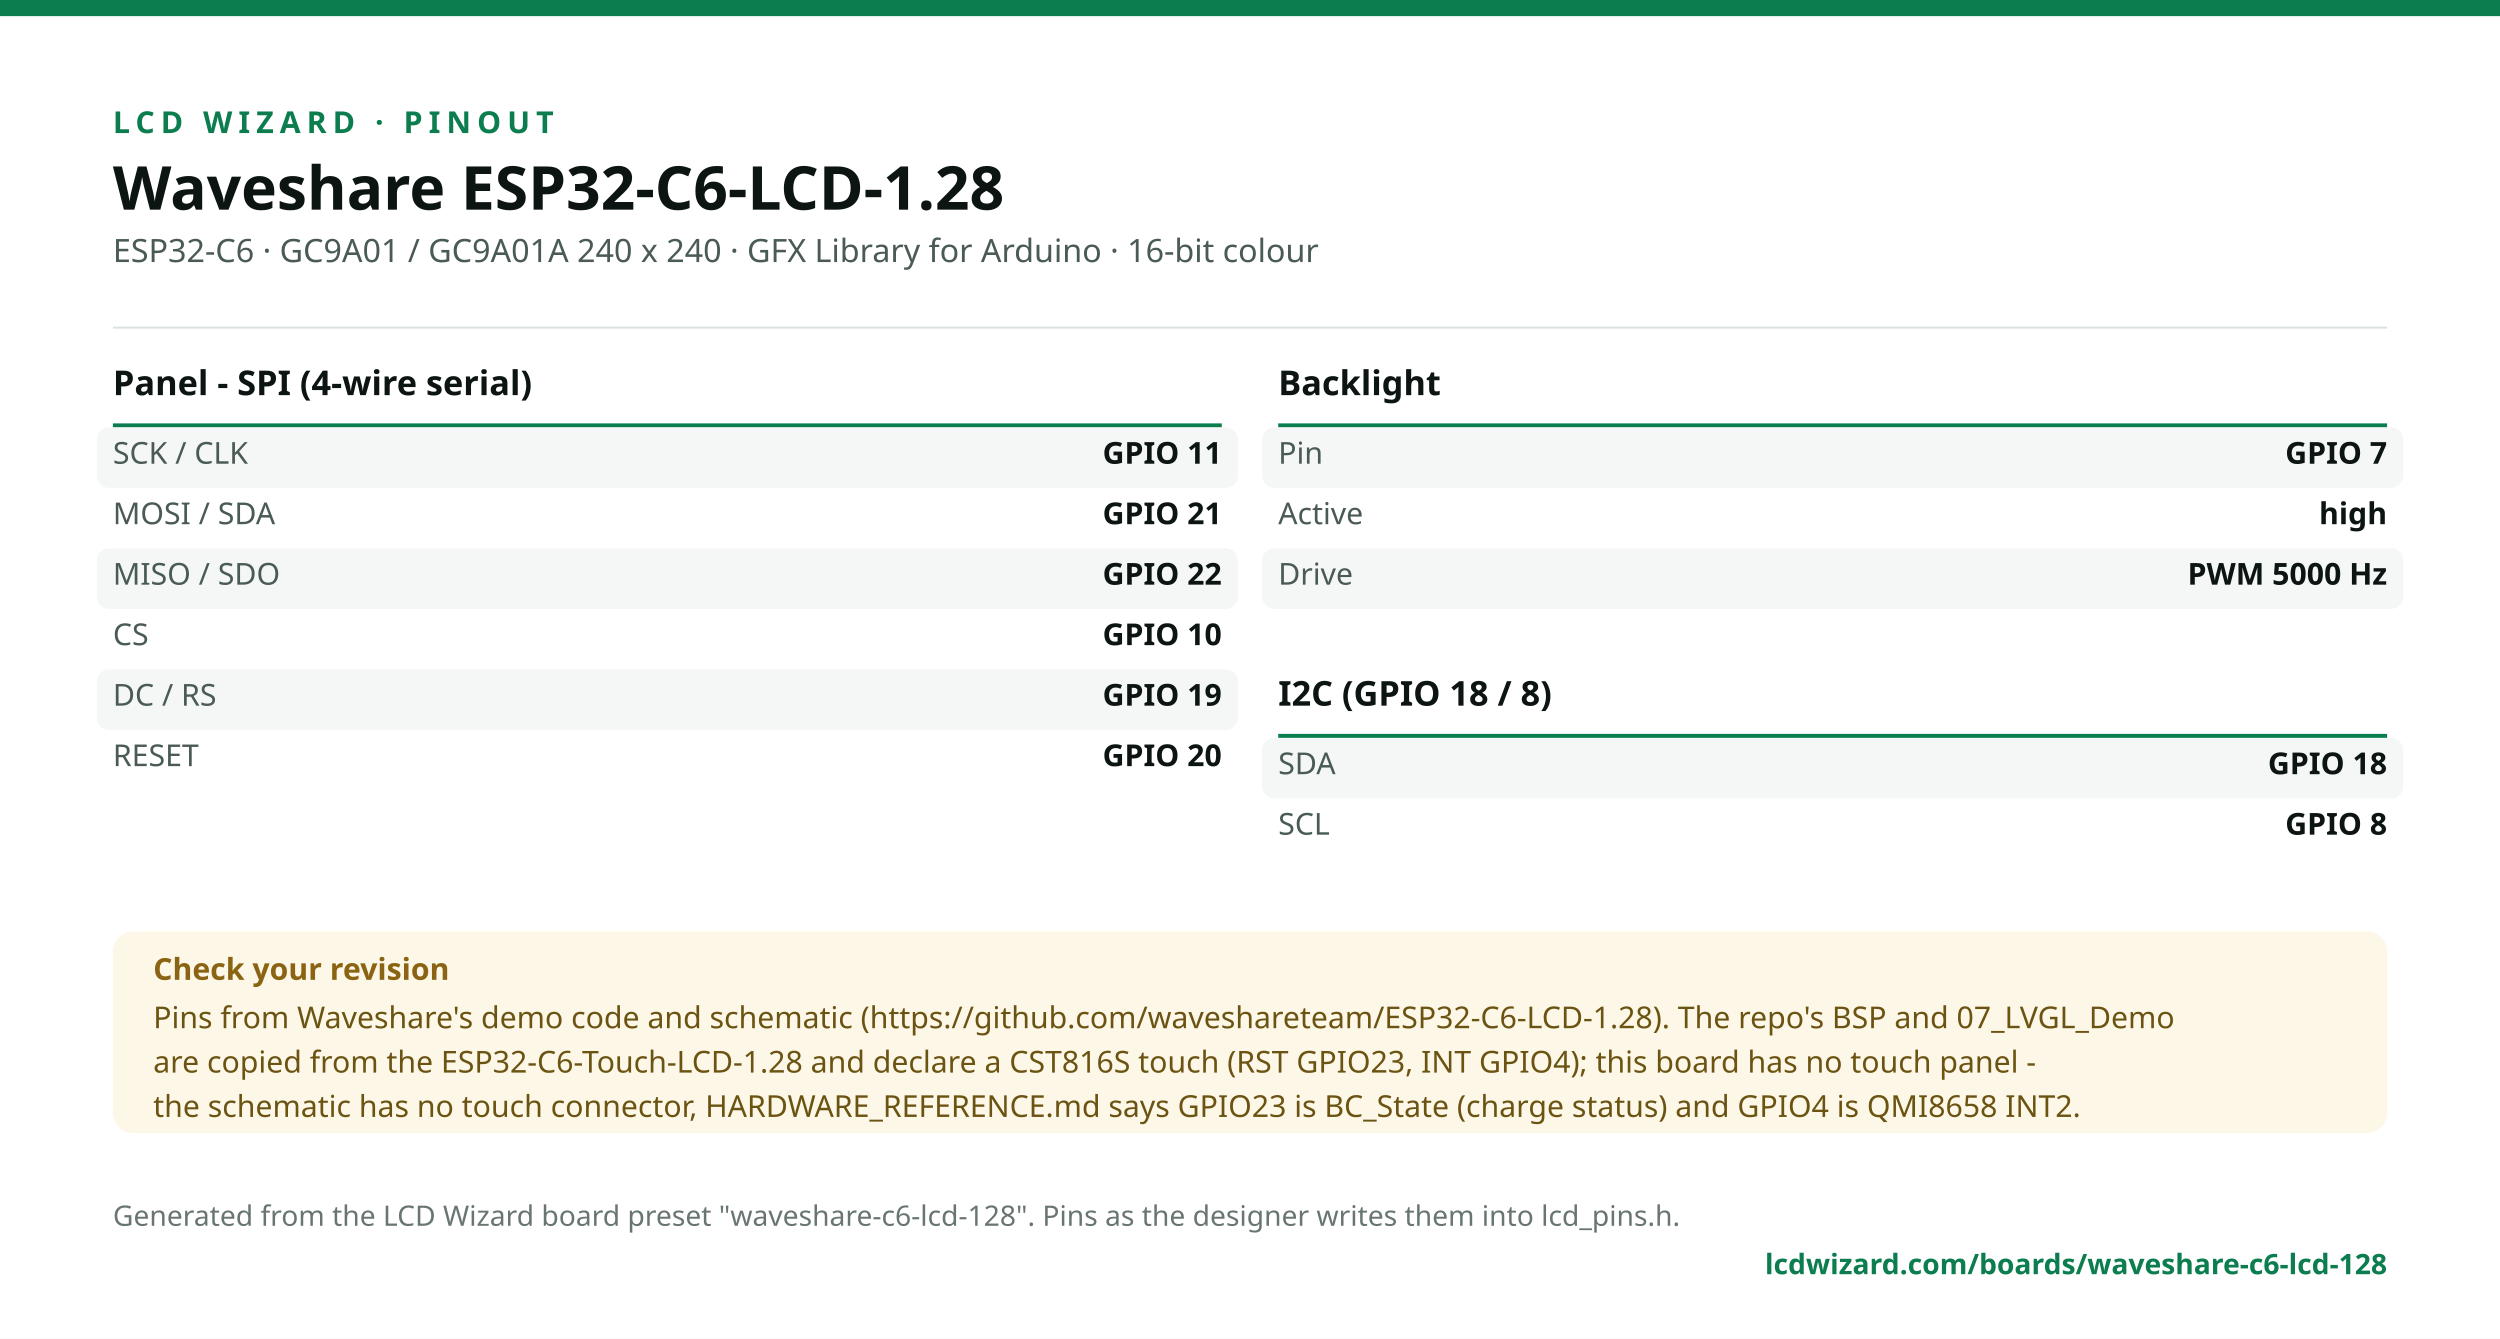
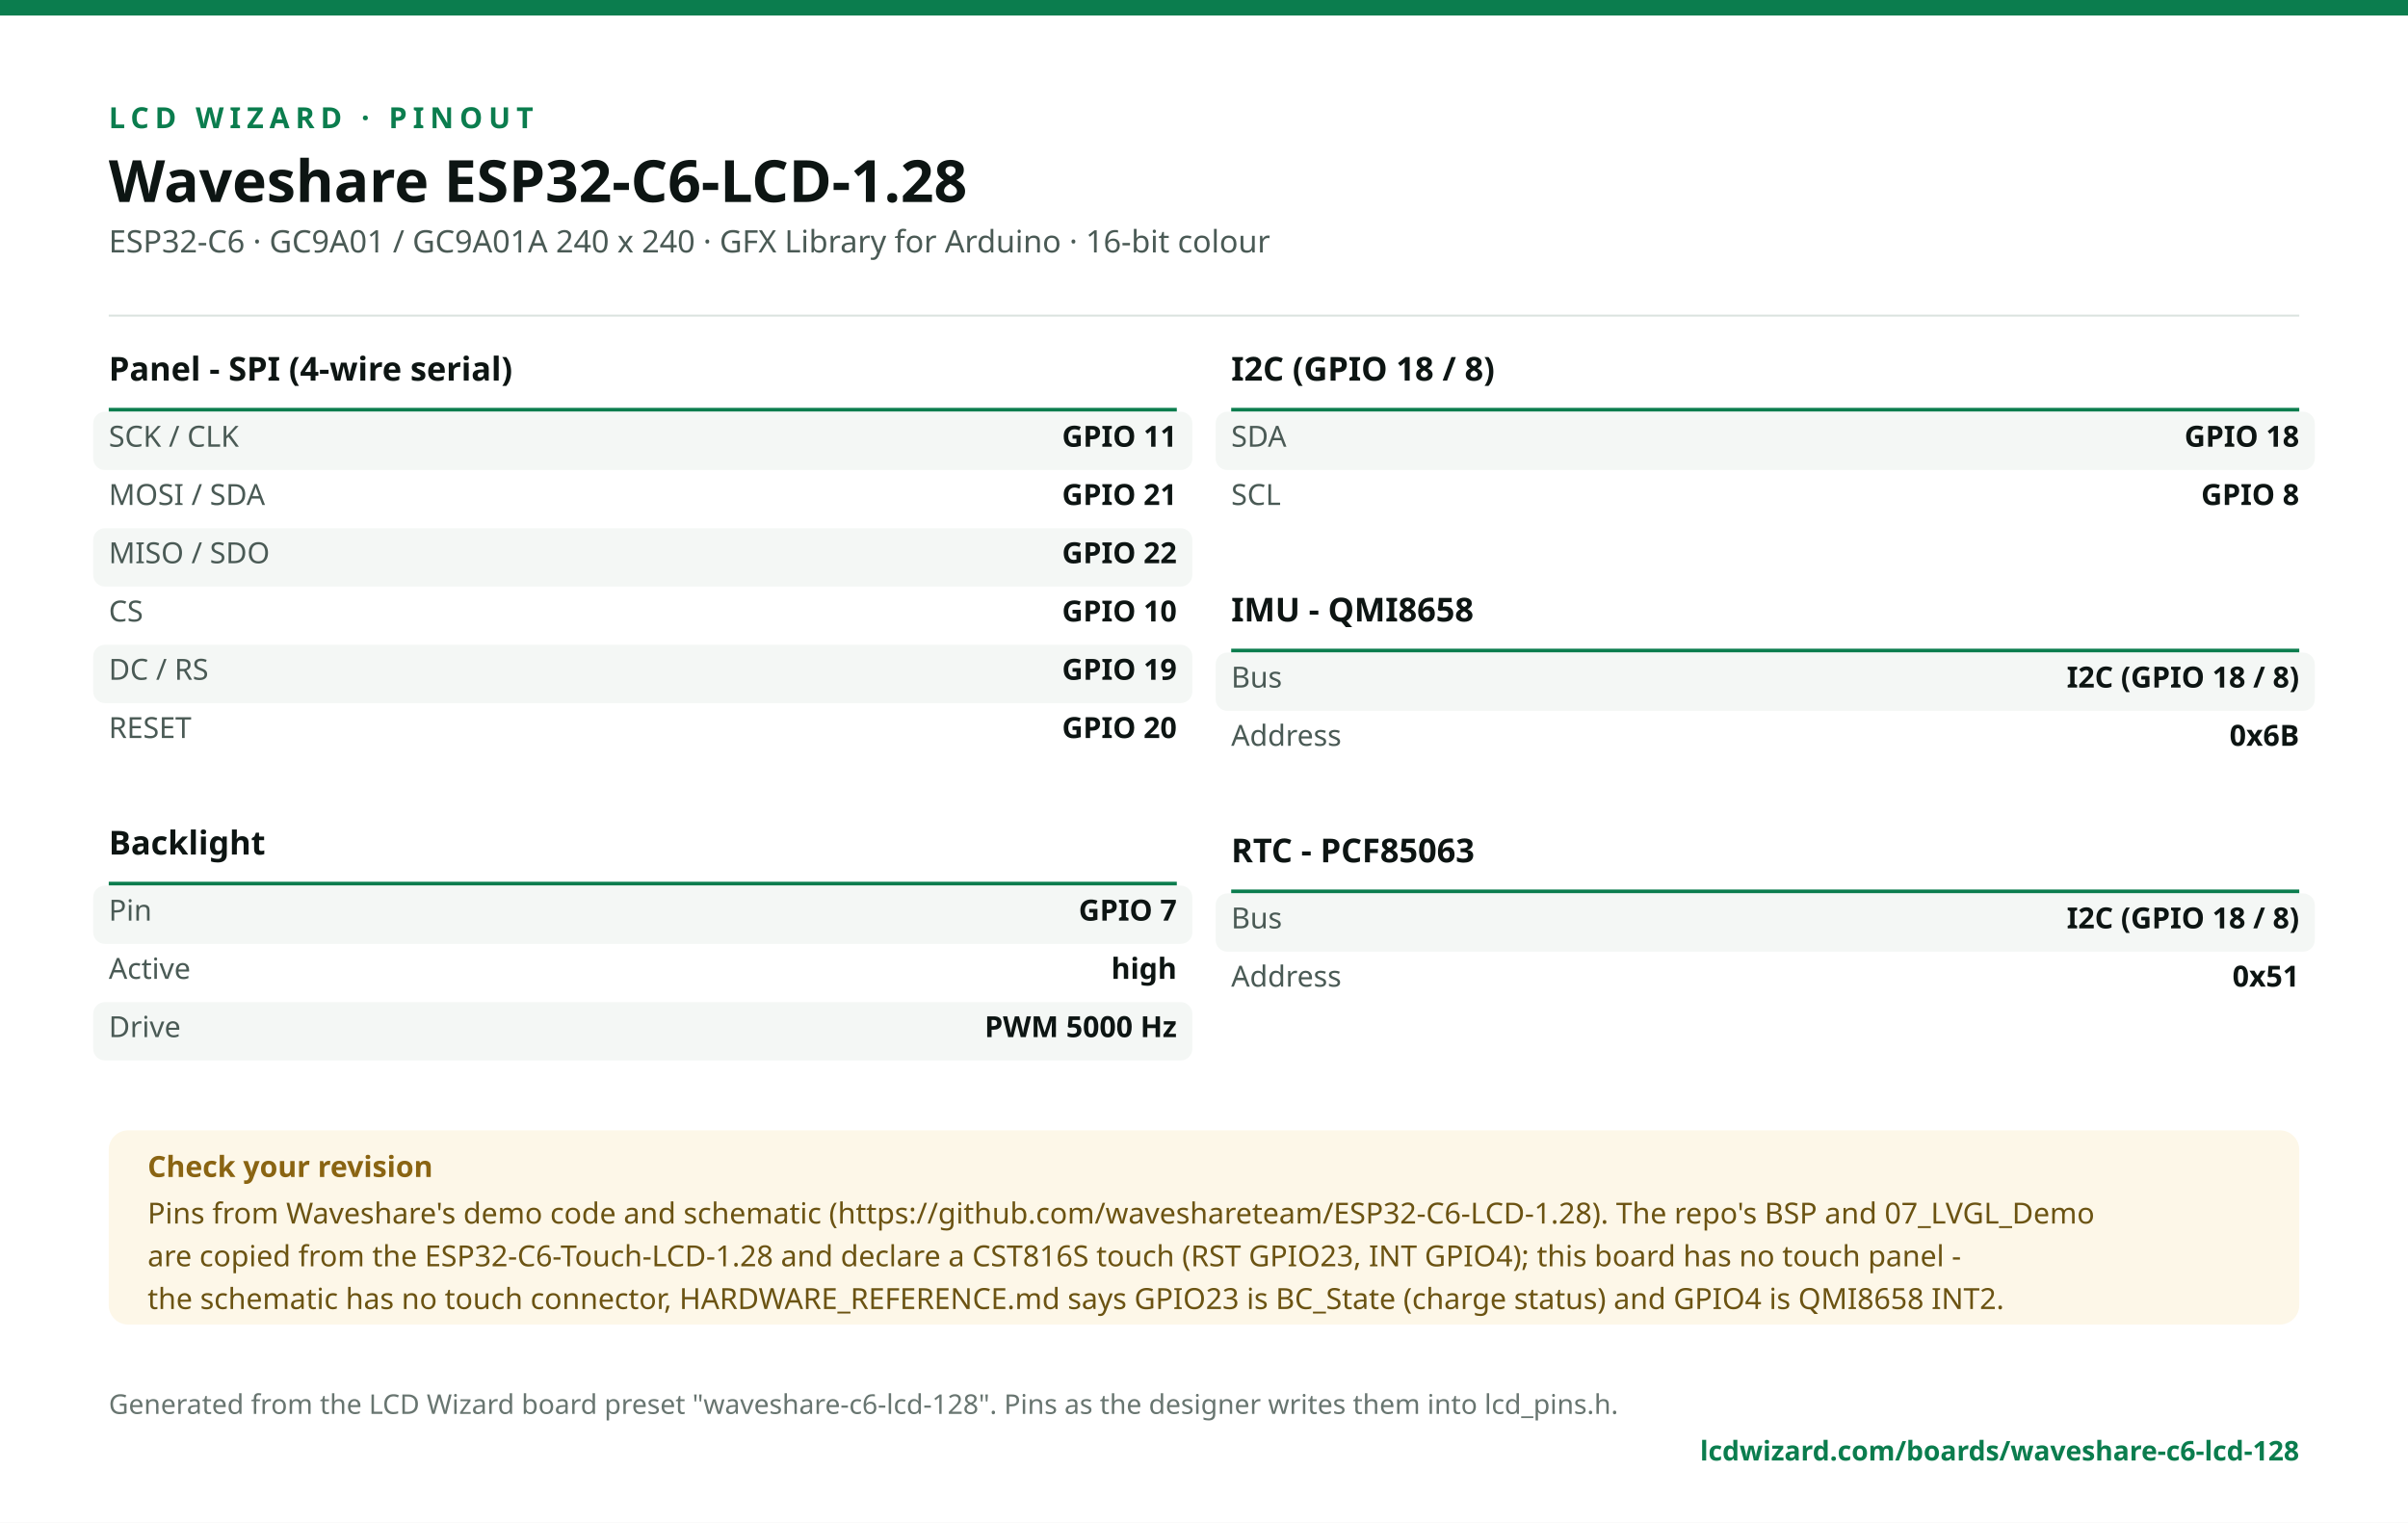
- <svg xmlns="http://www.w3.org/2000/svg" width="1240" height="664" viewBox="0 0 1240 664">
-   <rect width="1240" height="664" fill="#ffffff" />
+ <svg xmlns="http://www.w3.org/2000/svg" width="1240" height="784" viewBox="0 0 1240 784">
+   <rect width="1240" height="784" fill="#ffffff" />
  <rect x="0" y="0" width="1240" height="8" fill="#0b7d4e" />
  <text x="56" y="66" font-family="Montserrat" font-weight="700" font-size="15" letter-spacing="3" fill="#0b7d4e">LCD WIZARD  ·  PINOUT</text>
  <text x="56" y="104" font-family="Montserrat" font-weight="700" font-size="30" fill="#0d1513">Waveshare ESP32-C6-LCD-1.28</text>
  <text x="56" y="130" font-family="Montserrat" font-weight="500" font-size="16" fill="#4a5a55">ESP32-C6   ·   GC9A01 / GC9A01A 240 x 240   ·   GFX Library for Arduino   ·   16-bit colour</text>
  <rect x="56" y="162" width="1128" height="1" fill="#dbe3df" />
  <text x="56" y="196" font-family="Montserrat" font-weight="700" font-size="17" fill="#0d1513">Panel - SPI (4-wire serial)</text>
  <rect x="56" y="210" width="550" height="2" fill="#0b7d4e" />
  <rect x="48" y="212" width="566" height="30" rx="6" fill="#f4f7f5" />
  <text x="56" y="230" font-family="Montserrat" font-weight="500" font-size="15" fill="#4a5a55">SCK / CLK</text>
  <text x="606" text-anchor="end" y="230" font-family="Montserrat" font-weight="700" font-size="15" fill="#0d1513">GPIO 11</text>
  <text x="56" y="260" font-family="Montserrat" font-weight="500" font-size="15" fill="#4a5a55">MOSI / SDA</text>
  <text x="606" text-anchor="end" y="260" font-family="Montserrat" font-weight="700" font-size="15" fill="#0d1513">GPIO 21</text>
  <rect x="48" y="272" width="566" height="30" rx="6" fill="#f4f7f5" />
  <text x="56" y="290" font-family="Montserrat" font-weight="500" font-size="15" fill="#4a5a55">MISO / SDO</text>
  <text x="606" text-anchor="end" y="290" font-family="Montserrat" font-weight="700" font-size="15" fill="#0d1513">GPIO 22</text>
  <text x="56" y="320" font-family="Montserrat" font-weight="500" font-size="15" fill="#4a5a55">CS</text>
  <text x="606" text-anchor="end" y="320" font-family="Montserrat" font-weight="700" font-size="15" fill="#0d1513">GPIO 10</text>
  <rect x="48" y="332" width="566" height="30" rx="6" fill="#f4f7f5" />
  <text x="56" y="350" font-family="Montserrat" font-weight="500" font-size="15" fill="#4a5a55">DC / RS</text>
  <text x="606" text-anchor="end" y="350" font-family="Montserrat" font-weight="700" font-size="15" fill="#0d1513">GPIO 19</text>
  <text x="56" y="380" font-family="Montserrat" font-weight="500" font-size="15" fill="#4a5a55">RESET</text>
  <text x="606" text-anchor="end" y="380" font-family="Montserrat" font-weight="700" font-size="15" fill="#0d1513">GPIO 20</text>
-   <text x="634" y="196" font-family="Montserrat" font-weight="700" font-size="17" fill="#0d1513">Backlight</text>
+   <text x="56" y="440" font-family="Montserrat" font-weight="700" font-size="17" fill="#0d1513">Backlight</text>
+   <rect x="56" y="454" width="550" height="2" fill="#0b7d4e" />
+   <rect x="48" y="456" width="566" height="30" rx="6" fill="#f4f7f5" />
+   <text x="56" y="474" font-family="Montserrat" font-weight="500" font-size="15" fill="#4a5a55">Pin</text>
+   <text x="606" text-anchor="end" y="474" font-family="Montserrat" font-weight="700" font-size="15" fill="#0d1513">GPIO 7</text>
+   <text x="56" y="504" font-family="Montserrat" font-weight="500" font-size="15" fill="#4a5a55">Active</text>
+   <text x="606" text-anchor="end" y="504" font-family="Montserrat" font-weight="700" font-size="15" fill="#0d1513">high</text>
+   <rect x="48" y="516" width="566" height="30" rx="6" fill="#f4f7f5" />
+   <text x="56" y="534" font-family="Montserrat" font-weight="500" font-size="15" fill="#4a5a55">Drive</text>
+   <text x="606" text-anchor="end" y="534" font-family="Montserrat" font-weight="700" font-size="15" fill="#0d1513">PWM 5000 Hz</text>
+   <text x="634" y="196" font-family="Montserrat" font-weight="700" font-size="17" fill="#0d1513">I2C (GPIO 18 / 8)</text>
  <rect x="634" y="210" width="550" height="2" fill="#0b7d4e" />
  <rect x="626" y="212" width="566" height="30" rx="6" fill="#f4f7f5" />
-   <text x="634" y="230" font-family="Montserrat" font-weight="500" font-size="15" fill="#4a5a55">Pin</text>
-   <text x="1184" text-anchor="end" y="230" font-family="Montserrat" font-weight="700" font-size="15" fill="#0d1513">GPIO 7</text>
-   <text x="634" y="260" font-family="Montserrat" font-weight="500" font-size="15" fill="#4a5a55">Active</text>
-   <text x="1184" text-anchor="end" y="260" font-family="Montserrat" font-weight="700" font-size="15" fill="#0d1513">high</text>
-   <rect x="626" y="272" width="566" height="30" rx="6" fill="#f4f7f5" />
-   <text x="634" y="290" font-family="Montserrat" font-weight="500" font-size="15" fill="#4a5a55">Drive</text>
-   <text x="1184" text-anchor="end" y="290" font-family="Montserrat" font-weight="700" font-size="15" fill="#0d1513">PWM 5000 Hz</text>
-   <text x="634" y="350" font-family="Montserrat" font-weight="700" font-size="17" fill="#0d1513">I2C (GPIO 18 / 8)</text>
-   <rect x="634" y="364" width="550" height="2" fill="#0b7d4e" />
-   <rect x="626" y="366" width="566" height="30" rx="6" fill="#f4f7f5" />
-   <text x="634" y="384" font-family="Montserrat" font-weight="500" font-size="15" fill="#4a5a55">SDA</text>
-   <text x="1184" text-anchor="end" y="384" font-family="Montserrat" font-weight="700" font-size="15" fill="#0d1513">GPIO 18</text>
-   <text x="634" y="414" font-family="Montserrat" font-weight="500" font-size="15" fill="#4a5a55">SCL</text>
-   <text x="1184" text-anchor="end" y="414" font-family="Montserrat" font-weight="700" font-size="15" fill="#0d1513">GPIO 8</text>
-   <rect x="56" y="462" width="1128" height="100" rx="10" fill="#fdf7e8" />
-   <text x="76" y="486" font-family="Montserrat" font-weight="700" font-size="15" fill="#8a6412">Check your revision</text>
-   <text x="76" y="510" font-family="Montserrat" font-weight="500" font-size="15" fill="#6b5312">Pins from Waveshare's demo code and schematic (https://github.com/waveshareteam/ESP32-C6-LCD-1.28). The repo's BSP and 07_LVGL_Demo</text>
-   <text x="76" y="532" font-family="Montserrat" font-weight="500" font-size="15" fill="#6b5312">are copied from the ESP32-C6-Touch-LCD-1.28 and declare a CST816S touch (RST GPIO23, INT GPIO4); this board has no touch panel -</text>
-   <text x="76" y="554" font-family="Montserrat" font-weight="500" font-size="15" fill="#6b5312">the schematic has no touch connector, HARDWARE_REFERENCE.md says GPIO23 is BC_State (charge status) and GPIO4 is QMI8658 INT2.</text>
-   <text x="56" y="608" font-family="Montserrat" font-weight="500" font-size="14" fill="#687570">Generated from the LCD Wizard board preset "waveshare-c6-lcd-128". Pins as the designer writes them into lcd_pins.h.</text>
-   <text x="1184" text-anchor="end" y="632" font-family="Montserrat" font-weight="700" font-size="14" fill="#0b7d4e">lcdwizard.com/boards/waveshare-c6-lcd-128</text>
+   <text x="634" y="230" font-family="Montserrat" font-weight="500" font-size="15" fill="#4a5a55">SDA</text>
+   <text x="1184" text-anchor="end" y="230" font-family="Montserrat" font-weight="700" font-size="15" fill="#0d1513">GPIO 18</text>
+   <text x="634" y="260" font-family="Montserrat" font-weight="500" font-size="15" fill="#4a5a55">SCL</text>
+   <text x="1184" text-anchor="end" y="260" font-family="Montserrat" font-weight="700" font-size="15" fill="#0d1513">GPIO 8</text>
+   <text x="634" y="320" font-family="Montserrat" font-weight="700" font-size="17" fill="#0d1513">IMU - QMI8658</text>
+   <rect x="634" y="334" width="550" height="2" fill="#0b7d4e" />
+   <rect x="626" y="336" width="566" height="30" rx="6" fill="#f4f7f5" />
+   <text x="634" y="354" font-family="Montserrat" font-weight="500" font-size="15" fill="#4a5a55">Bus</text>
+   <text x="1184" text-anchor="end" y="354" font-family="Montserrat" font-weight="700" font-size="15" fill="#0d1513">I2C (GPIO 18 / 8)</text>
+   <text x="634" y="384" font-family="Montserrat" font-weight="500" font-size="15" fill="#4a5a55">Address</text>
+   <text x="1184" text-anchor="end" y="384" font-family="Montserrat" font-weight="700" font-size="15" fill="#0d1513">0x6B</text>
+   <text x="634" y="444" font-family="Montserrat" font-weight="700" font-size="17" fill="#0d1513">RTC - PCF85063</text>
+   <rect x="634" y="458" width="550" height="2" fill="#0b7d4e" />
+   <rect x="626" y="460" width="566" height="30" rx="6" fill="#f4f7f5" />
+   <text x="634" y="478" font-family="Montserrat" font-weight="500" font-size="15" fill="#4a5a55">Bus</text>
+   <text x="1184" text-anchor="end" y="478" font-family="Montserrat" font-weight="700" font-size="15" fill="#0d1513">I2C (GPIO 18 / 8)</text>
+   <text x="634" y="508" font-family="Montserrat" font-weight="500" font-size="15" fill="#4a5a55">Address</text>
+   <text x="1184" text-anchor="end" y="508" font-family="Montserrat" font-weight="700" font-size="15" fill="#0d1513">0x51</text>
+   <rect x="56" y="582" width="1128" height="100" rx="10" fill="#fdf7e8" />
+   <text x="76" y="606" font-family="Montserrat" font-weight="700" font-size="15" fill="#8a6412">Check your revision</text>
+   <text x="76" y="630" font-family="Montserrat" font-weight="500" font-size="15" fill="#6b5312">Pins from Waveshare's demo code and schematic (https://github.com/waveshareteam/ESP32-C6-LCD-1.28). The repo's BSP and 07_LVGL_Demo</text>
+   <text x="76" y="652" font-family="Montserrat" font-weight="500" font-size="15" fill="#6b5312">are copied from the ESP32-C6-Touch-LCD-1.28 and declare a CST816S touch (RST GPIO23, INT GPIO4); this board has no touch panel -</text>
+   <text x="76" y="674" font-family="Montserrat" font-weight="500" font-size="15" fill="#6b5312">the schematic has no touch connector, HARDWARE_REFERENCE.md says GPIO23 is BC_State (charge status) and GPIO4 is QMI8658 INT2.</text>
+   <text x="56" y="728" font-family="Montserrat" font-weight="500" font-size="14" fill="#687570">Generated from the LCD Wizard board preset "waveshare-c6-lcd-128". Pins as the designer writes them into lcd_pins.h.</text>
+   <text x="1184" text-anchor="end" y="752" font-family="Montserrat" font-weight="700" font-size="14" fill="#0b7d4e">lcdwizard.com/boards/waveshare-c6-lcd-128</text>
</svg>
